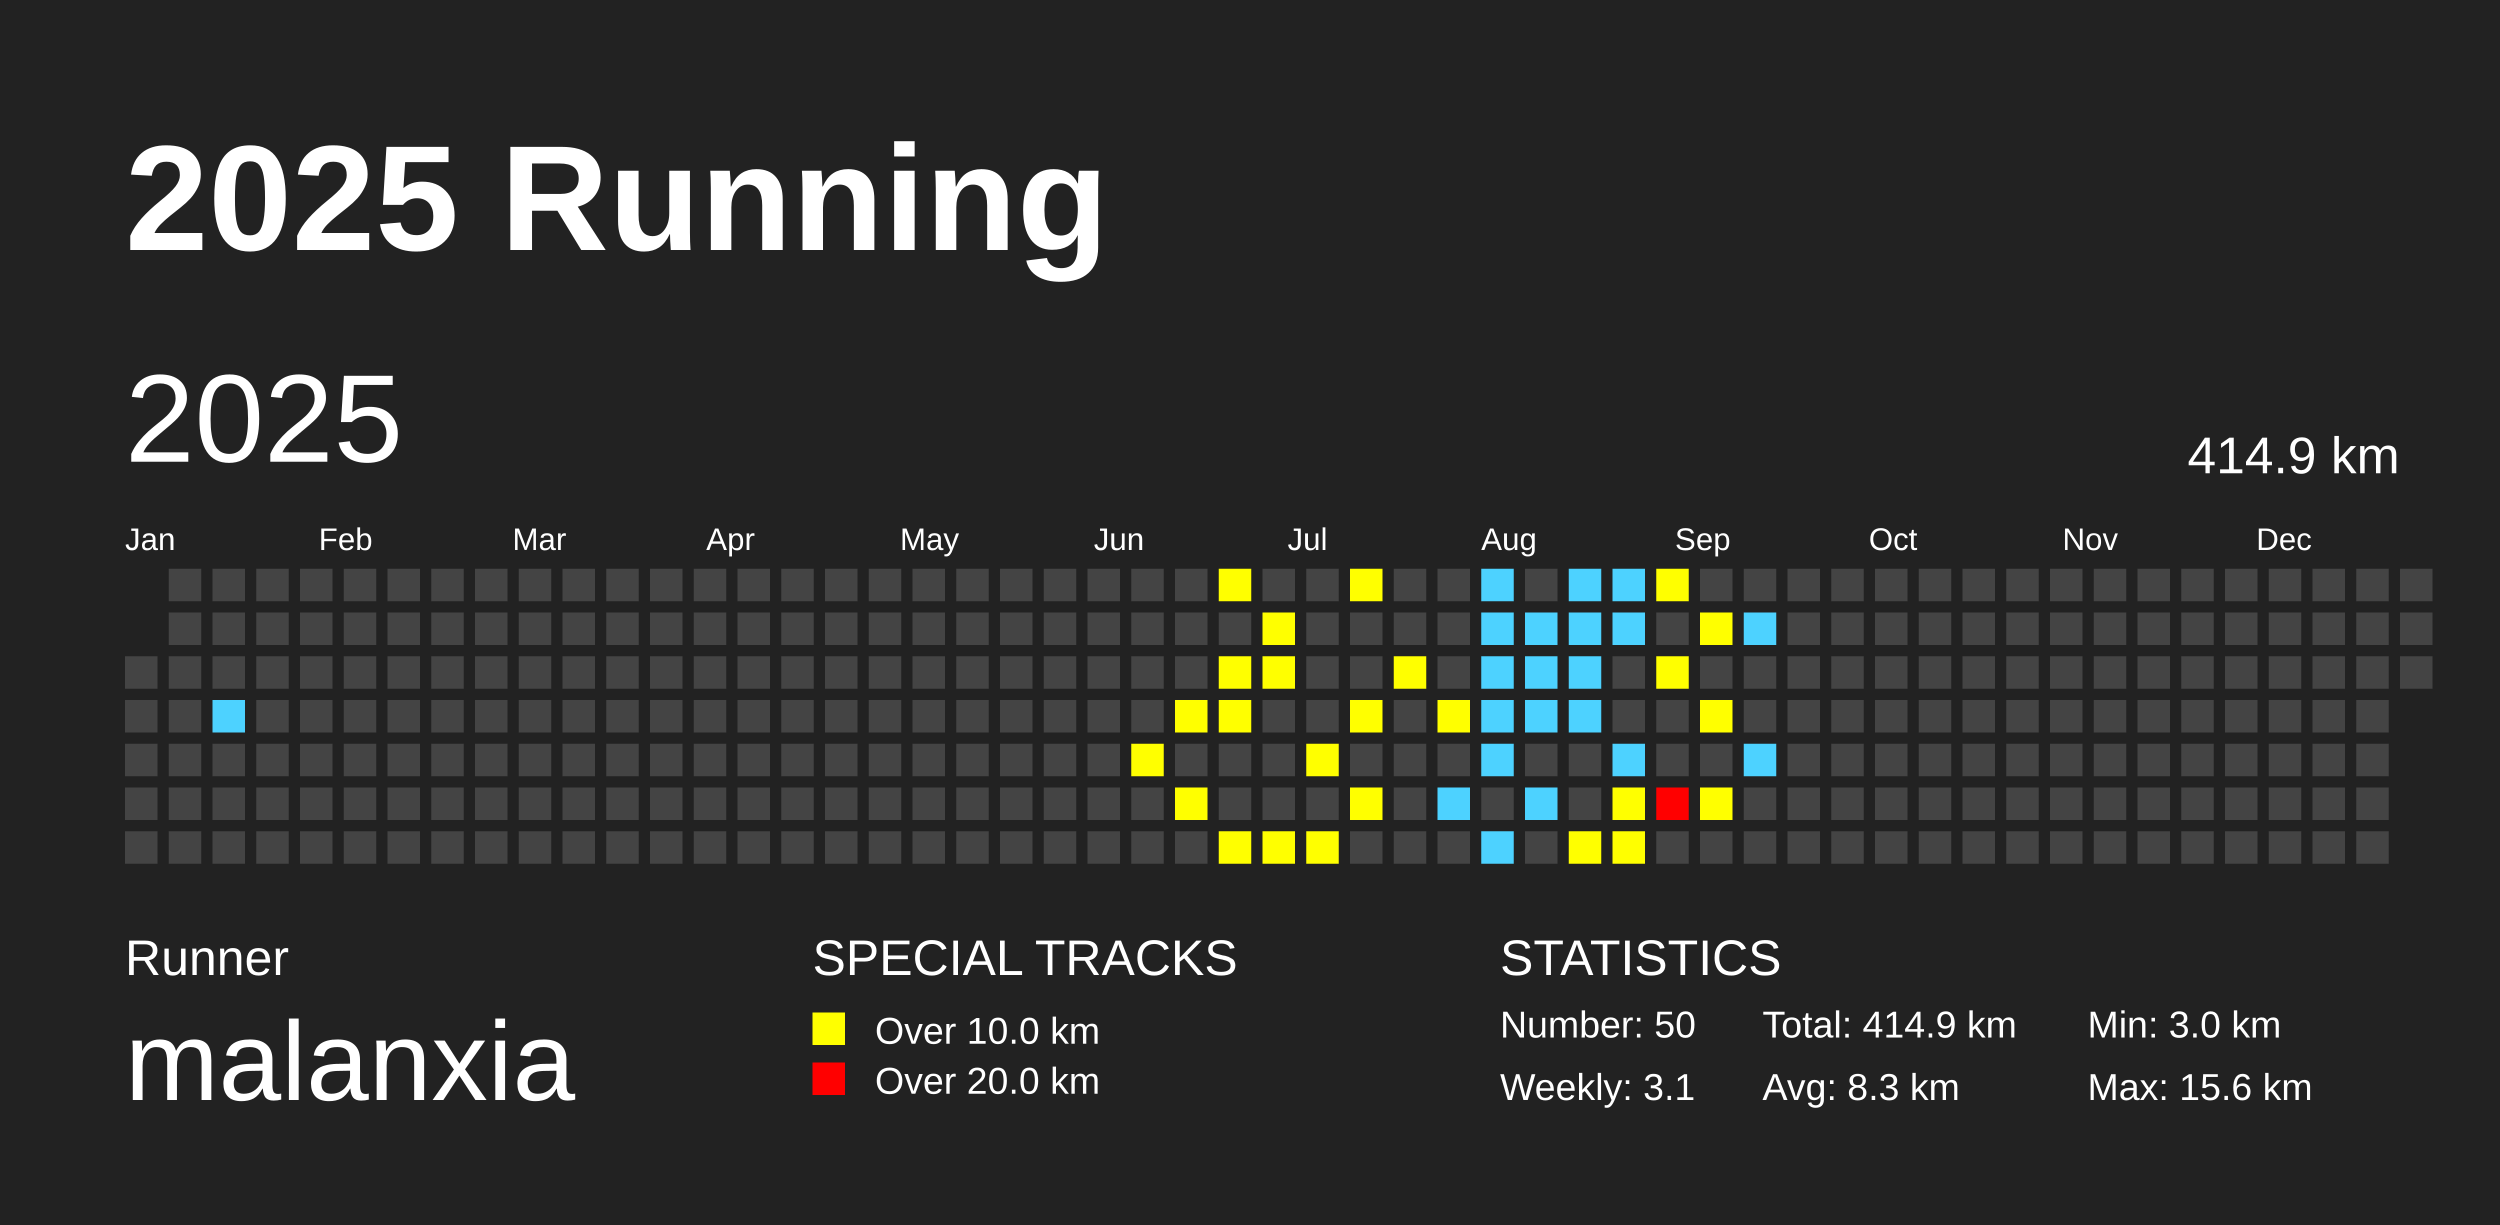
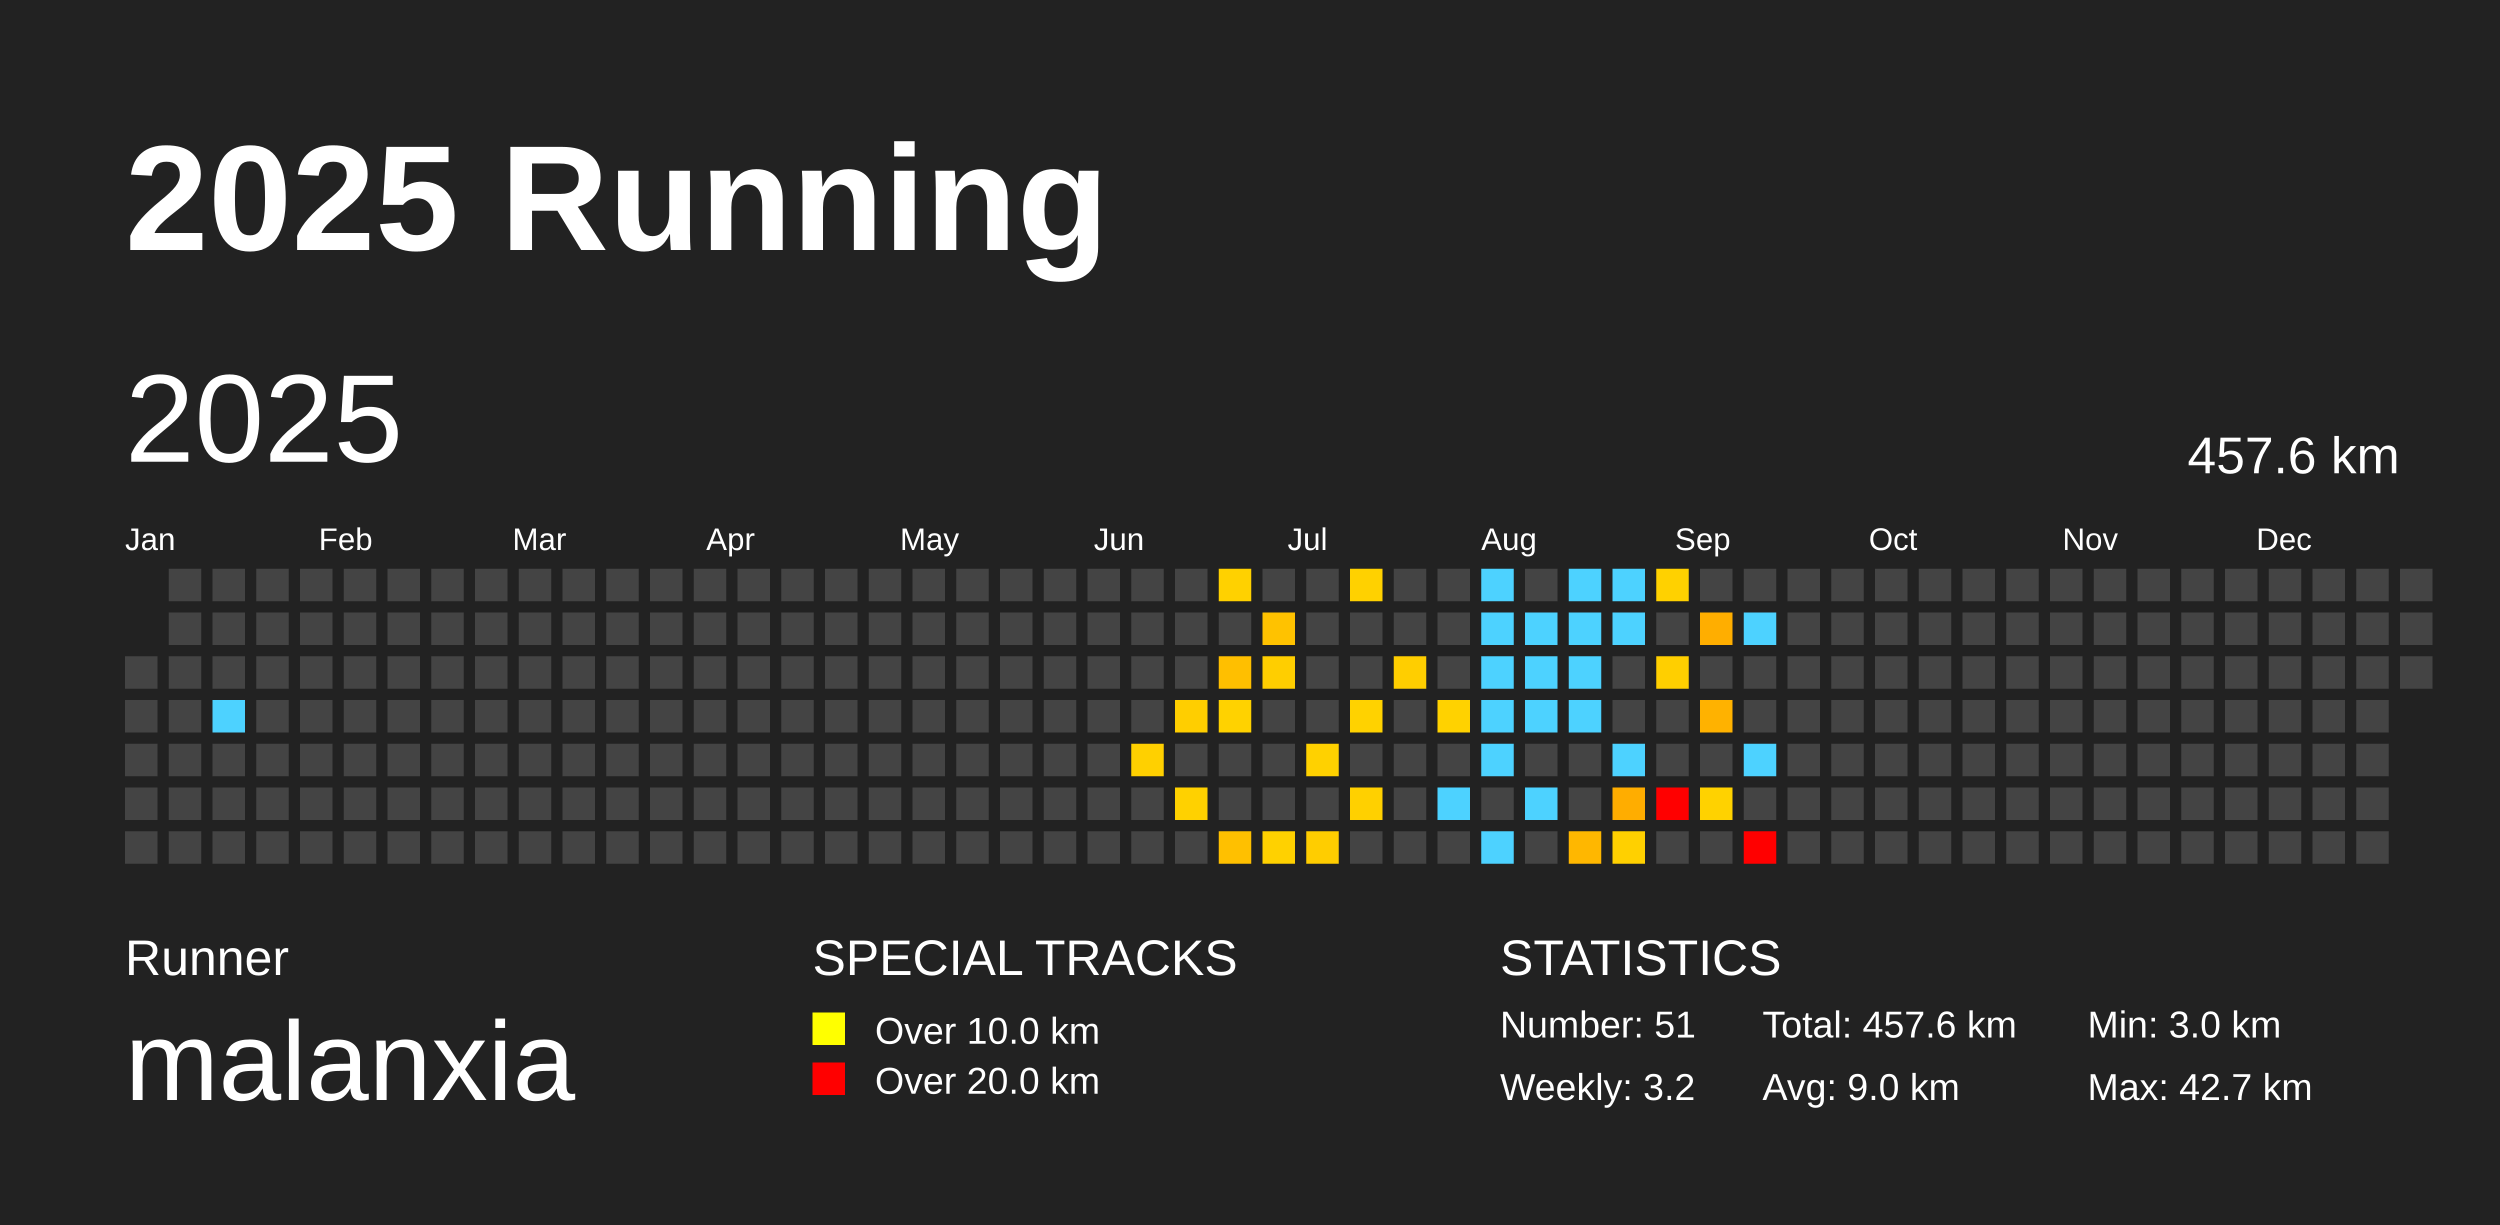
<svg xmlns="http://www.w3.org/2000/svg" baseProfile="full" height="98mm" version="1.1" viewBox="0,0,200,98" width="200mm">
  <defs />
  <rect fill="#222222" height="98" width="200" x="0" y="0" />
  <text fill="#FFFFFF" style="font-size:12px; font-family:Arial; font-weight:bold;" x="10" y="20">2025 Running</text>
  <text fill="#FFFFFF" style="font-size:4px; font-family:Arial" x="10" y="78">Runner</text>
  <text fill="#FFFFFF" style="font-size:9px; font-family:Arial" x="10" y="88">malanxia</text>
  <text fill="#FFFFFF" style="font-size:4px; font-family:Arial" x="65" y="78">SPECIAL TRACKS</text>
  <rect fill="yellow" height="2.6" width="2.6" x="65" y="81" />
  <text fill="#FFFFFF" style="font-size:3px; font-family:Arial" x="70" y="83.5">Over 10.0 km</text>
  <rect fill="red" height="2.6" width="2.6" x="65" y="85" />
  <text fill="#FFFFFF" style="font-size:3px; font-family:Arial" x="70" y="87.5">Over 20.0 km</text>
  <text fill="#FFFFFF" style="font-size:4px; font-family:Arial" x="120" y="78">STATISTICS</text>
-   <text fill="#FFFFFF" style="font-size:3px; font-family:Arial" x="120" y="83">Number: 50</text>
-   <text fill="#FFFFFF" style="font-size:3px; font-family:Arial" x="120" y="88">Weekly: 3.1</text>
-   <text fill="#FFFFFF" style="font-size:3px; font-family:Arial" x="141" y="83">Total: 414.9 km</text>
-   <text fill="#FFFFFF" style="font-size:3px; font-family:Arial" x="141" y="88">Avg: 8.3 km</text>
+   <text fill="#FFFFFF" style="font-size:3px; font-family:Arial" x="120" y="83">Number: 51</text>
+   <text fill="#FFFFFF" style="font-size:3px; font-family:Arial" x="120" y="88">Weekly: 3.2</text>
+   <text fill="#FFFFFF" style="font-size:3px; font-family:Arial" x="141" y="83">Total: 457.6 km</text>
+   <text fill="#FFFFFF" style="font-size:3px; font-family:Arial" x="141" y="88">Avg: 9.0 km</text>
  <text fill="#FFFFFF" style="font-size:3px; font-family:Arial" x="167" y="83">Min: 3.0 km</text>
-   <text fill="#FFFFFF" style="font-size:3px; font-family:Arial" x="167" y="88">Max: 15.6 km</text>
+   <text fill="#FFFFFF" style="font-size:3px; font-family:Arial" x="167" y="88">Max: 42.7 km</text>
  <text dominant-baseline="hanging" fill="#FFFFFF" style="font-size:10.0px; font-family:Arial;" x="10" y="30">2025</text>
-   <text dominant-baseline="hanging" fill="#FFFFFF" style="font-size:4.125px; font-family:Arial;" x="175" y="35">414.9 km</text>
+   <text dominant-baseline="hanging" fill="#FFFFFF" style="font-size:4.125px; font-family:Arial;" x="175" y="35">457.6 km</text>
  <text fill="#FFFFFF" style="font-size:2.5px; font-family:Arial" x="10.0" y="44">Jan</text>
  <text fill="#FFFFFF" style="font-size:2.5px; font-family:Arial" x="25.5" y="44">Feb</text>
  <text fill="#FFFFFF" style="font-size:2.5px; font-family:Arial" x="41.0" y="44">Mar</text>
  <text fill="#FFFFFF" style="font-size:2.5px; font-family:Arial" x="56.5" y="44">Apr</text>
  <text fill="#FFFFFF" style="font-size:2.5px; font-family:Arial" x="72.0" y="44">May</text>
  <text fill="#FFFFFF" style="font-size:2.5px; font-family:Arial" x="87.5" y="44">Jun</text>
  <text fill="#FFFFFF" style="font-size:2.5px; font-family:Arial" x="103.0" y="44">Jul</text>
  <text fill="#FFFFFF" style="font-size:2.5px; font-family:Arial" x="118.5" y="44">Aug</text>
  <text fill="#FFFFFF" style="font-size:2.5px; font-family:Arial" x="134.0" y="44">Sep</text>
  <text fill="#FFFFFF" style="font-size:2.5px; font-family:Arial" x="149.5" y="44">Oct</text>
  <text fill="#FFFFFF" style="font-size:2.5px; font-family:Arial" x="165.0" y="44">Nov</text>
  <text fill="#FFFFFF" style="font-size:2.5px; font-family:Arial" x="180.5" y="44">Dec</text>
  <rect fill="#444444" height="2.6" width="2.6" x="10.0" y="52.5" />
  <rect fill="#444444" height="2.6" width="2.6" x="10.0" y="56.0" />
  <rect fill="#444444" height="2.6" width="2.6" x="10.0" y="59.5" />
  <rect fill="#444444" height="2.6" width="2.6" x="10.0" y="63.0" />
  <rect fill="#444444" height="2.6" width="2.6" x="10.0" y="66.5" />
  <rect fill="#444444" height="2.6" width="2.6" x="13.5" y="45.5" />
  <rect fill="#444444" height="2.6" width="2.6" x="13.5" y="49.0" />
  <rect fill="#444444" height="2.6" width="2.6" x="13.5" y="52.5" />
  <rect fill="#444444" height="2.6" width="2.6" x="13.5" y="56.0" />
  <rect fill="#444444" height="2.6" width="2.6" x="13.5" y="59.5" />
  <rect fill="#444444" height="2.6" width="2.6" x="13.5" y="63.0" />
  <rect fill="#444444" height="2.6" width="2.6" x="13.5" y="66.5" />
  <rect fill="#444444" height="2.6" width="2.6" x="17.0" y="45.5" />
  <rect fill="#444444" height="2.6" width="2.6" x="17.0" y="49.0" />
  <rect fill="#444444" height="2.6" width="2.6" x="17.0" y="52.5" />
-   <rect fill="#4DD2FF" height="2.6" width="2.6" x="17.0" y="56.0" />
+   <rect fill="#4dd2ff" height="2.6" width="2.6" x="17.0" y="56.0" />
  <rect fill="#444444" height="2.6" width="2.6" x="17.0" y="59.5" />
  <rect fill="#444444" height="2.6" width="2.6" x="17.0" y="63.0" />
  <rect fill="#444444" height="2.6" width="2.6" x="17.0" y="66.5" />
  <rect fill="#444444" height="2.6" width="2.6" x="20.5" y="45.5" />
  <rect fill="#444444" height="2.6" width="2.6" x="20.5" y="49.0" />
  <rect fill="#444444" height="2.6" width="2.6" x="20.5" y="52.5" />
  <rect fill="#444444" height="2.6" width="2.6" x="20.5" y="56.0" />
  <rect fill="#444444" height="2.6" width="2.6" x="20.5" y="59.5" />
  <rect fill="#444444" height="2.6" width="2.6" x="20.5" y="63.0" />
  <rect fill="#444444" height="2.6" width="2.6" x="20.5" y="66.5" />
  <rect fill="#444444" height="2.6" width="2.6" x="24.0" y="45.5" />
  <rect fill="#444444" height="2.6" width="2.6" x="24.0" y="49.0" />
  <rect fill="#444444" height="2.6" width="2.6" x="24.0" y="52.5" />
  <rect fill="#444444" height="2.6" width="2.6" x="24.0" y="56.0" />
  <rect fill="#444444" height="2.6" width="2.6" x="24.0" y="59.5" />
  <rect fill="#444444" height="2.6" width="2.6" x="24.0" y="63.0" />
  <rect fill="#444444" height="2.6" width="2.6" x="24.0" y="66.5" />
  <rect fill="#444444" height="2.6" width="2.6" x="27.5" y="45.5" />
  <rect fill="#444444" height="2.6" width="2.6" x="27.5" y="49.0" />
  <rect fill="#444444" height="2.6" width="2.6" x="27.5" y="52.5" />
  <rect fill="#444444" height="2.6" width="2.6" x="27.5" y="56.0" />
  <rect fill="#444444" height="2.6" width="2.6" x="27.5" y="59.5" />
  <rect fill="#444444" height="2.6" width="2.6" x="27.5" y="63.0" />
  <rect fill="#444444" height="2.6" width="2.6" x="27.5" y="66.5" />
  <rect fill="#444444" height="2.6" width="2.6" x="31.0" y="45.5" />
  <rect fill="#444444" height="2.6" width="2.6" x="31.0" y="49.0" />
  <rect fill="#444444" height="2.6" width="2.6" x="31.0" y="52.5" />
  <rect fill="#444444" height="2.6" width="2.6" x="31.0" y="56.0" />
  <rect fill="#444444" height="2.6" width="2.6" x="31.0" y="59.5" />
  <rect fill="#444444" height="2.6" width="2.6" x="31.0" y="63.0" />
  <rect fill="#444444" height="2.6" width="2.6" x="31.0" y="66.5" />
  <rect fill="#444444" height="2.6" width="2.6" x="34.5" y="45.5" />
  <rect fill="#444444" height="2.6" width="2.6" x="34.5" y="49.0" />
  <rect fill="#444444" height="2.6" width="2.6" x="34.5" y="52.5" />
  <rect fill="#444444" height="2.6" width="2.6" x="34.5" y="56.0" />
  <rect fill="#444444" height="2.6" width="2.6" x="34.5" y="59.5" />
  <rect fill="#444444" height="2.6" width="2.6" x="34.5" y="63.0" />
  <rect fill="#444444" height="2.6" width="2.6" x="34.5" y="66.5" />
  <rect fill="#444444" height="2.6" width="2.6" x="38.0" y="45.5" />
  <rect fill="#444444" height="2.6" width="2.6" x="38.0" y="49.0" />
  <rect fill="#444444" height="2.6" width="2.6" x="38.0" y="52.5" />
  <rect fill="#444444" height="2.6" width="2.6" x="38.0" y="56.0" />
  <rect fill="#444444" height="2.6" width="2.6" x="38.0" y="59.5" />
  <rect fill="#444444" height="2.6" width="2.6" x="38.0" y="63.0" />
  <rect fill="#444444" height="2.6" width="2.6" x="38.0" y="66.5" />
  <rect fill="#444444" height="2.6" width="2.6" x="41.5" y="45.5" />
  <rect fill="#444444" height="2.6" width="2.6" x="41.5" y="49.0" />
  <rect fill="#444444" height="2.6" width="2.6" x="41.5" y="52.5" />
  <rect fill="#444444" height="2.6" width="2.6" x="41.5" y="56.0" />
  <rect fill="#444444" height="2.6" width="2.6" x="41.5" y="59.5" />
  <rect fill="#444444" height="2.6" width="2.6" x="41.5" y="63.0" />
  <rect fill="#444444" height="2.6" width="2.6" x="41.5" y="66.5" />
  <rect fill="#444444" height="2.6" width="2.6" x="45.0" y="45.5" />
  <rect fill="#444444" height="2.6" width="2.6" x="45.0" y="49.0" />
  <rect fill="#444444" height="2.6" width="2.6" x="45.0" y="52.5" />
  <rect fill="#444444" height="2.6" width="2.6" x="45.0" y="56.0" />
  <rect fill="#444444" height="2.6" width="2.6" x="45.0" y="59.5" />
  <rect fill="#444444" height="2.6" width="2.6" x="45.0" y="63.0" />
  <rect fill="#444444" height="2.6" width="2.6" x="45.0" y="66.5" />
  <rect fill="#444444" height="2.6" width="2.6" x="48.5" y="45.5" />
  <rect fill="#444444" height="2.6" width="2.6" x="48.5" y="49.0" />
  <rect fill="#444444" height="2.6" width="2.6" x="48.5" y="52.5" />
  <rect fill="#444444" height="2.6" width="2.6" x="48.5" y="56.0" />
  <rect fill="#444444" height="2.6" width="2.6" x="48.5" y="59.5" />
  <rect fill="#444444" height="2.6" width="2.6" x="48.5" y="63.0" />
  <rect fill="#444444" height="2.6" width="2.6" x="48.5" y="66.5" />
  <rect fill="#444444" height="2.6" width="2.6" x="52.0" y="45.5" />
  <rect fill="#444444" height="2.6" width="2.6" x="52.0" y="49.0" />
  <rect fill="#444444" height="2.6" width="2.6" x="52.0" y="52.5" />
  <rect fill="#444444" height="2.6" width="2.6" x="52.0" y="56.0" />
  <rect fill="#444444" height="2.6" width="2.6" x="52.0" y="59.5" />
  <rect fill="#444444" height="2.6" width="2.6" x="52.0" y="63.0" />
  <rect fill="#444444" height="2.6" width="2.6" x="52.0" y="66.5" />
  <rect fill="#444444" height="2.6" width="2.6" x="55.5" y="45.5" />
  <rect fill="#444444" height="2.6" width="2.6" x="55.5" y="49.0" />
  <rect fill="#444444" height="2.6" width="2.6" x="55.5" y="52.5" />
  <rect fill="#444444" height="2.6" width="2.6" x="55.5" y="56.0" />
  <rect fill="#444444" height="2.6" width="2.6" x="55.5" y="59.5" />
  <rect fill="#444444" height="2.6" width="2.6" x="55.5" y="63.0" />
  <rect fill="#444444" height="2.6" width="2.6" x="55.5" y="66.5" />
  <rect fill="#444444" height="2.6" width="2.6" x="59.0" y="45.5" />
  <rect fill="#444444" height="2.6" width="2.6" x="59.0" y="49.0" />
  <rect fill="#444444" height="2.6" width="2.6" x="59.0" y="52.5" />
  <rect fill="#444444" height="2.6" width="2.6" x="59.0" y="56.0" />
  <rect fill="#444444" height="2.6" width="2.6" x="59.0" y="59.5" />
  <rect fill="#444444" height="2.6" width="2.6" x="59.0" y="63.0" />
  <rect fill="#444444" height="2.6" width="2.6" x="59.0" y="66.5" />
  <rect fill="#444444" height="2.6" width="2.6" x="62.5" y="45.5" />
  <rect fill="#444444" height="2.6" width="2.6" x="62.5" y="49.0" />
  <rect fill="#444444" height="2.6" width="2.6" x="62.5" y="52.5" />
  <rect fill="#444444" height="2.6" width="2.6" x="62.5" y="56.0" />
  <rect fill="#444444" height="2.6" width="2.6" x="62.5" y="59.5" />
  <rect fill="#444444" height="2.6" width="2.6" x="62.5" y="63.0" />
  <rect fill="#444444" height="2.6" width="2.6" x="62.5" y="66.5" />
  <rect fill="#444444" height="2.6" width="2.6" x="66.0" y="45.5" />
  <rect fill="#444444" height="2.6" width="2.6" x="66.0" y="49.0" />
  <rect fill="#444444" height="2.6" width="2.6" x="66.0" y="52.5" />
  <rect fill="#444444" height="2.6" width="2.6" x="66.0" y="56.0" />
  <rect fill="#444444" height="2.6" width="2.6" x="66.0" y="59.5" />
  <rect fill="#444444" height="2.6" width="2.6" x="66.0" y="63.0" />
  <rect fill="#444444" height="2.6" width="2.6" x="66.0" y="66.5" />
  <rect fill="#444444" height="2.6" width="2.6" x="69.5" y="45.5" />
  <rect fill="#444444" height="2.6" width="2.6" x="69.5" y="49.0" />
  <rect fill="#444444" height="2.6" width="2.6" x="69.5" y="52.5" />
  <rect fill="#444444" height="2.6" width="2.6" x="69.5" y="56.0" />
  <rect fill="#444444" height="2.6" width="2.6" x="69.5" y="59.5" />
  <rect fill="#444444" height="2.6" width="2.6" x="69.5" y="63.0" />
  <rect fill="#444444" height="2.6" width="2.6" x="69.5" y="66.5" />
  <rect fill="#444444" height="2.6" width="2.6" x="73.0" y="45.5" />
  <rect fill="#444444" height="2.6" width="2.6" x="73.0" y="49.0" />
  <rect fill="#444444" height="2.6" width="2.6" x="73.0" y="52.5" />
  <rect fill="#444444" height="2.6" width="2.6" x="73.0" y="56.0" />
  <rect fill="#444444" height="2.6" width="2.6" x="73.0" y="59.5" />
  <rect fill="#444444" height="2.6" width="2.6" x="73.0" y="63.0" />
  <rect fill="#444444" height="2.6" width="2.6" x="73.0" y="66.5" />
  <rect fill="#444444" height="2.6" width="2.6" x="76.5" y="45.5" />
  <rect fill="#444444" height="2.6" width="2.6" x="76.5" y="49.0" />
  <rect fill="#444444" height="2.6" width="2.6" x="76.5" y="52.5" />
  <rect fill="#444444" height="2.6" width="2.6" x="76.5" y="56.0" />
  <rect fill="#444444" height="2.6" width="2.6" x="76.5" y="59.5" />
  <rect fill="#444444" height="2.6" width="2.6" x="76.5" y="63.0" />
  <rect fill="#444444" height="2.6" width="2.6" x="76.5" y="66.5" />
  <rect fill="#444444" height="2.6" width="2.6" x="80.0" y="45.5" />
  <rect fill="#444444" height="2.6" width="2.6" x="80.0" y="49.0" />
  <rect fill="#444444" height="2.6" width="2.6" x="80.0" y="52.5" />
  <rect fill="#444444" height="2.6" width="2.6" x="80.0" y="56.0" />
  <rect fill="#444444" height="2.6" width="2.6" x="80.0" y="59.5" />
  <rect fill="#444444" height="2.6" width="2.6" x="80.0" y="63.0" />
  <rect fill="#444444" height="2.6" width="2.6" x="80.0" y="66.5" />
  <rect fill="#444444" height="2.6" width="2.6" x="83.5" y="45.5" />
  <rect fill="#444444" height="2.6" width="2.6" x="83.5" y="49.0" />
  <rect fill="#444444" height="2.6" width="2.6" x="83.5" y="52.5" />
  <rect fill="#444444" height="2.6" width="2.6" x="83.5" y="56.0" />
  <rect fill="#444444" height="2.6" width="2.6" x="83.5" y="59.5" />
  <rect fill="#444444" height="2.6" width="2.6" x="83.5" y="63.0" />
  <rect fill="#444444" height="2.6" width="2.6" x="83.5" y="66.5" />
  <rect fill="#444444" height="2.6" width="2.6" x="87.0" y="45.5" />
  <rect fill="#444444" height="2.6" width="2.6" x="87.0" y="49.0" />
  <rect fill="#444444" height="2.6" width="2.6" x="87.0" y="52.5" />
  <rect fill="#444444" height="2.6" width="2.6" x="87.0" y="56.0" />
  <rect fill="#444444" height="2.6" width="2.6" x="87.0" y="59.5" />
  <rect fill="#444444" height="2.6" width="2.6" x="87.0" y="63.0" />
  <rect fill="#444444" height="2.6" width="2.6" x="87.0" y="66.5" />
  <rect fill="#444444" height="2.6" width="2.6" x="90.5" y="45.5" />
  <rect fill="#444444" height="2.6" width="2.6" x="90.5" y="49.0" />
  <rect fill="#444444" height="2.6" width="2.6" x="90.5" y="52.5" />
  <rect fill="#444444" height="2.6" width="2.6" x="90.5" y="56.0" />
-   <rect fill="yellow" height="2.6" width="2.6" x="90.5" y="59.5" />
+   <rect fill="#ffd000" height="2.6" width="2.6" x="90.5" y="59.5" />
  <rect fill="#444444" height="2.6" width="2.6" x="90.5" y="63.0" />
  <rect fill="#444444" height="2.6" width="2.6" x="90.5" y="66.5" />
  <rect fill="#444444" height="2.6" width="2.6" x="94.0" y="45.5" />
  <rect fill="#444444" height="2.6" width="2.6" x="94.0" y="49.0" />
  <rect fill="#444444" height="2.6" width="2.6" x="94.0" y="52.5" />
-   <rect fill="yellow" height="2.6" width="2.6" x="94.0" y="56.0" />
+   <rect fill="#ffce00" height="2.6" width="2.6" x="94.0" y="56.0" />
  <rect fill="#444444" height="2.6" width="2.6" x="94.0" y="59.5" />
-   <rect fill="yellow" height="2.6" width="2.6" x="94.0" y="63.0" />
+   <rect fill="#ffd100" height="2.6" width="2.6" x="94.0" y="63.0" />
  <rect fill="#444444" height="2.6" width="2.6" x="94.0" y="66.5" />
-   <rect fill="yellow" height="2.6" width="2.6" x="97.5" y="45.5" />
+   <rect fill="#ffd100" height="2.6" width="2.6" x="97.5" y="45.5" />
  <rect fill="#444444" height="2.6" width="2.6" x="97.5" y="49.0" />
-   <rect fill="yellow" height="2.6" width="2.6" x="97.5" y="52.5" />
-   <rect fill="yellow" height="2.6" width="2.6" x="97.5" y="56.0" />
+   <rect fill="#ffbf00" height="2.6" width="2.6" x="97.5" y="52.5" />
+   <rect fill="#ffd200" height="2.6" width="2.6" x="97.5" y="56.0" />
  <rect fill="#444444" height="2.6" width="2.6" x="97.5" y="59.5" />
  <rect fill="#444444" height="2.6" width="2.6" x="97.5" y="63.0" />
-   <rect fill="yellow" height="2.6" width="2.6" x="97.5" y="66.5" />
+   <rect fill="#ffc000" height="2.6" width="2.6" x="97.5" y="66.5" />
  <rect fill="#444444" height="2.6" width="2.6" x="101.0" y="45.5" />
-   <rect fill="yellow" height="2.6" width="2.6" x="101.0" y="49.0" />
-   <rect fill="yellow" height="2.6" width="2.6" x="101.0" y="52.5" />
+   <rect fill="#ffc200" height="2.6" width="2.6" x="101.0" y="49.0" />
+   <rect fill="#ffce00" height="2.6" width="2.6" x="101.0" y="52.5" />
  <rect fill="#444444" height="2.6" width="2.6" x="101.0" y="56.0" />
  <rect fill="#444444" height="2.6" width="2.6" x="101.0" y="59.5" />
  <rect fill="#444444" height="2.6" width="2.6" x="101.0" y="63.0" />
-   <rect fill="yellow" height="2.6" width="2.6" x="101.0" y="66.5" />
+   <rect fill="#ffd100" height="2.6" width="2.6" x="101.0" y="66.5" />
  <rect fill="#444444" height="2.6" width="2.6" x="104.5" y="45.5" />
  <rect fill="#444444" height="2.6" width="2.6" x="104.5" y="49.0" />
  <rect fill="#444444" height="2.6" width="2.6" x="104.5" y="52.5" />
  <rect fill="#444444" height="2.6" width="2.6" x="104.5" y="56.0" />
-   <rect fill="yellow" height="2.6" width="2.6" x="104.5" y="59.5" />
+   <rect fill="#ffd100" height="2.6" width="2.6" x="104.5" y="59.5" />
  <rect fill="#444444" height="2.6" width="2.6" x="104.5" y="63.0" />
-   <rect fill="yellow" height="2.6" width="2.6" x="104.5" y="66.5" />
-   <rect fill="yellow" height="2.6" width="2.6" x="108.0" y="45.5" />
+   <rect fill="#ffcd00" height="2.6" width="2.6" x="104.5" y="66.5" />
+   <rect fill="#ffd100" height="2.6" width="2.6" x="108.0" y="45.5" />
  <rect fill="#444444" height="2.6" width="2.6" x="108.0" y="49.0" />
  <rect fill="#444444" height="2.6" width="2.6" x="108.0" y="52.5" />
-   <rect fill="yellow" height="2.6" width="2.6" x="108.0" y="56.0" />
+   <rect fill="#ffd200" height="2.6" width="2.6" x="108.0" y="56.0" />
  <rect fill="#444444" height="2.6" width="2.6" x="108.0" y="59.5" />
-   <rect fill="yellow" height="2.6" width="2.6" x="108.0" y="63.0" />
+   <rect fill="#ffd000" height="2.6" width="2.6" x="108.0" y="63.0" />
  <rect fill="#444444" height="2.6" width="2.6" x="108.0" y="66.5" />
  <rect fill="#444444" height="2.6" width="2.6" x="111.5" y="45.5" />
  <rect fill="#444444" height="2.6" width="2.6" x="111.5" y="49.0" />
-   <rect fill="yellow" height="2.6" width="2.6" x="111.5" y="52.5" />
+   <rect fill="#ffce00" height="2.6" width="2.6" x="111.5" y="52.5" />
  <rect fill="#444444" height="2.6" width="2.6" x="111.5" y="56.0" />
  <rect fill="#444444" height="2.6" width="2.6" x="111.5" y="59.5" />
  <rect fill="#444444" height="2.6" width="2.6" x="111.5" y="63.0" />
  <rect fill="#444444" height="2.6" width="2.6" x="111.5" y="66.5" />
  <rect fill="#444444" height="2.6" width="2.6" x="115.0" y="45.5" />
  <rect fill="#444444" height="2.6" width="2.6" x="115.0" y="49.0" />
  <rect fill="#444444" height="2.6" width="2.6" x="115.0" y="52.5" />
-   <rect fill="yellow" height="2.6" width="2.6" x="115.0" y="56.0" />
+   <rect fill="#ffd200" height="2.6" width="2.6" x="115.0" y="56.0" />
  <rect fill="#444444" height="2.6" width="2.6" x="115.0" y="59.5" />
-   <rect fill="#4DD2FF" height="2.6" width="2.6" x="115.0" y="63.0" />
+   <rect fill="#4dd2ff" height="2.6" width="2.6" x="115.0" y="63.0" />
  <rect fill="#444444" height="2.6" width="2.6" x="115.0" y="66.5" />
-   <rect fill="#4DD2FF" height="2.6" width="2.6" x="118.5" y="45.5" />
-   <rect fill="#4DD2FF" height="2.6" width="2.6" x="118.5" y="49.0" />
-   <rect fill="#4DD2FF" height="2.6" width="2.6" x="118.5" y="52.5" />
-   <rect fill="#4DD2FF" height="2.6" width="2.6" x="118.5" y="56.0" />
-   <rect fill="#4DD2FF" height="2.6" width="2.6" x="118.5" y="59.5" />
+   <rect fill="#4dd2ff" height="2.6" width="2.6" x="118.5" y="45.5" />
+   <rect fill="#4dd2ff" height="2.6" width="2.6" x="118.5" y="49.0" />
+   <rect fill="#4dd2ff" height="2.6" width="2.6" x="118.5" y="52.5" />
+   <rect fill="#4dd2ff" height="2.6" width="2.6" x="118.5" y="56.0" />
+   <rect fill="#4dd2ff" height="2.6" width="2.6" x="118.5" y="59.5" />
  <rect fill="#444444" height="2.6" width="2.6" x="118.5" y="63.0" />
-   <rect fill="#4DD2FF" height="2.6" width="2.6" x="118.5" y="66.5" />
+   <rect fill="#4dd2ff" height="2.6" width="2.6" x="118.5" y="66.5" />
  <rect fill="#444444" height="2.6" width="2.6" x="122.0" y="45.5" />
-   <rect fill="#4DD2FF" height="2.6" width="2.6" x="122.0" y="49.0" />
-   <rect fill="#4DD2FF" height="2.6" width="2.6" x="122.0" y="52.5" />
-   <rect fill="#4DD2FF" height="2.6" width="2.6" x="122.0" y="56.0" />
+   <rect fill="#4dd2ff" height="2.6" width="2.6" x="122.0" y="49.0" />
+   <rect fill="#4dd2ff" height="2.6" width="2.6" x="122.0" y="52.5" />
+   <rect fill="#4dd2ff" height="2.6" width="2.6" x="122.0" y="56.0" />
  <rect fill="#444444" height="2.6" width="2.6" x="122.0" y="59.5" />
-   <rect fill="#4DD2FF" height="2.6" width="2.6" x="122.0" y="63.0" />
+   <rect fill="#4dd2ff" height="2.6" width="2.6" x="122.0" y="63.0" />
  <rect fill="#444444" height="2.6" width="2.6" x="122.0" y="66.5" />
-   <rect fill="#4DD2FF" height="2.6" width="2.6" x="125.5" y="45.5" />
-   <rect fill="#4DD2FF" height="2.6" width="2.6" x="125.5" y="49.0" />
-   <rect fill="#4DD2FF" height="2.6" width="2.6" x="125.5" y="52.5" />
-   <rect fill="#4DD2FF" height="2.6" width="2.6" x="125.5" y="56.0" />
+   <rect fill="#4dd2ff" height="2.6" width="2.6" x="125.5" y="45.5" />
+   <rect fill="#4dd2ff" height="2.6" width="2.6" x="125.5" y="49.0" />
+   <rect fill="#4dd2ff" height="2.6" width="2.6" x="125.5" y="52.5" />
+   <rect fill="#4dd2ff" height="2.6" width="2.6" x="125.5" y="56.0" />
  <rect fill="#444444" height="2.6" width="2.6" x="125.5" y="59.5" />
  <rect fill="#444444" height="2.6" width="2.6" x="125.5" y="63.0" />
-   <rect fill="yellow" height="2.6" width="2.6" x="125.5" y="66.5" />
-   <rect fill="#4DD2FF" height="2.6" width="2.6" x="129.0" y="45.5" />
-   <rect fill="#4DD2FF" height="2.6" width="2.6" x="129.0" y="49.0" />
+   <rect fill="#ffb700" height="2.6" width="2.6" x="125.5" y="66.5" />
+   <rect fill="#4dd2ff" height="2.6" width="2.6" x="129.0" y="45.5" />
+   <rect fill="#4dd2ff" height="2.6" width="2.6" x="129.0" y="49.0" />
  <rect fill="#444444" height="2.6" width="2.6" x="129.0" y="52.5" />
  <rect fill="#444444" height="2.6" width="2.6" x="129.0" y="56.0" />
-   <rect fill="#4DD2FF" height="2.6" width="2.6" x="129.0" y="59.5" />
-   <rect fill="yellow" height="2.6" width="2.6" x="129.0" y="63.0" />
-   <rect fill="yellow" height="2.6" width="2.6" x="129.0" y="66.5" />
-   <rect fill="yellow" height="2.6" width="2.6" x="132.5" y="45.5" />
+   <rect fill="#4dd2ff" height="2.6" width="2.6" x="129.0" y="59.5" />
+   <rect fill="#ffad00" height="2.6" width="2.6" x="129.0" y="63.0" />
+   <rect fill="#ffd000" height="2.6" width="2.6" x="129.0" y="66.5" />
+   <rect fill="#ffd100" height="2.6" width="2.6" x="132.5" y="45.5" />
  <rect fill="#444444" height="2.6" width="2.6" x="132.5" y="49.0" />
-   <rect fill="yellow" height="2.6" width="2.6" x="132.5" y="52.5" />
+   <rect fill="#ffcf00" height="2.6" width="2.6" x="132.5" y="52.5" />
  <rect fill="#444444" height="2.6" width="2.6" x="132.5" y="56.0" />
  <rect fill="#444444" height="2.6" width="2.6" x="132.5" y="59.5" />
  <rect fill="red" height="2.6" width="2.6" x="132.5" y="63.0" />
  <rect fill="#444444" height="2.6" width="2.6" x="132.5" y="66.5" />
  <rect fill="#444444" height="2.6" width="2.6" x="136.0" y="45.5" />
-   <rect fill="yellow" height="2.6" width="2.6" x="136.0" y="49.0" />
+   <rect fill="#ffae00" height="2.6" width="2.6" x="136.0" y="49.0" />
  <rect fill="#444444" height="2.6" width="2.6" x="136.0" y="52.5" />
-   <rect fill="yellow" height="2.6" width="2.6" x="136.0" y="56.0" />
+   <rect fill="#ffb200" height="2.6" width="2.6" x="136.0" y="56.0" />
  <rect fill="#444444" height="2.6" width="2.6" x="136.0" y="59.5" />
-   <rect fill="yellow" height="2.6" width="2.6" x="136.0" y="63.0" />
+   <rect fill="#ffd200" height="2.6" width="2.6" x="136.0" y="63.0" />
  <rect fill="#444444" height="2.6" width="2.6" x="136.0" y="66.5" />
  <rect fill="#444444" height="2.6" width="2.6" x="139.5" y="45.5" />
-   <rect fill="#4DD2FF" height="2.6" width="2.6" x="139.5" y="49.0" />
+   <rect fill="#4dd2ff" height="2.6" width="2.6" x="139.5" y="49.0" />
  <rect fill="#444444" height="2.6" width="2.6" x="139.5" y="52.5" />
  <rect fill="#444444" height="2.6" width="2.6" x="139.5" y="56.0" />
-   <rect fill="#4DD2FF" height="2.6" width="2.6" x="139.5" y="59.5" />
+   <rect fill="#4dd2ff" height="2.6" width="2.6" x="139.5" y="59.5" />
  <rect fill="#444444" height="2.6" width="2.6" x="139.5" y="63.0" />
-   <rect fill="#444444" height="2.6" width="2.6" x="139.5" y="66.5" />
+   <rect fill="red" height="2.6" width="2.6" x="139.5" y="66.5" />
  <rect fill="#444444" height="2.6" width="2.6" x="143.0" y="45.5" />
  <rect fill="#444444" height="2.6" width="2.6" x="143.0" y="49.0" />
  <rect fill="#444444" height="2.6" width="2.6" x="143.0" y="52.5" />
  <rect fill="#444444" height="2.6" width="2.6" x="143.0" y="56.0" />
  <rect fill="#444444" height="2.6" width="2.6" x="143.0" y="59.5" />
  <rect fill="#444444" height="2.6" width="2.6" x="143.0" y="63.0" />
  <rect fill="#444444" height="2.6" width="2.6" x="143.0" y="66.5" />
  <rect fill="#444444" height="2.6" width="2.6" x="146.5" y="45.5" />
  <rect fill="#444444" height="2.6" width="2.6" x="146.5" y="49.0" />
  <rect fill="#444444" height="2.6" width="2.6" x="146.5" y="52.5" />
  <rect fill="#444444" height="2.6" width="2.6" x="146.5" y="56.0" />
  <rect fill="#444444" height="2.6" width="2.6" x="146.5" y="59.5" />
  <rect fill="#444444" height="2.6" width="2.6" x="146.5" y="63.0" />
  <rect fill="#444444" height="2.6" width="2.6" x="146.5" y="66.5" />
  <rect fill="#444444" height="2.6" width="2.6" x="150.0" y="45.5" />
  <rect fill="#444444" height="2.6" width="2.6" x="150.0" y="49.0" />
  <rect fill="#444444" height="2.6" width="2.6" x="150.0" y="52.5" />
  <rect fill="#444444" height="2.6" width="2.6" x="150.0" y="56.0" />
  <rect fill="#444444" height="2.6" width="2.6" x="150.0" y="59.5" />
  <rect fill="#444444" height="2.6" width="2.6" x="150.0" y="63.0" />
  <rect fill="#444444" height="2.6" width="2.6" x="150.0" y="66.5" />
  <rect fill="#444444" height="2.6" width="2.6" x="153.5" y="45.5" />
  <rect fill="#444444" height="2.6" width="2.6" x="153.5" y="49.0" />
  <rect fill="#444444" height="2.6" width="2.6" x="153.5" y="52.5" />
  <rect fill="#444444" height="2.6" width="2.6" x="153.5" y="56.0" />
  <rect fill="#444444" height="2.6" width="2.6" x="153.5" y="59.5" />
  <rect fill="#444444" height="2.6" width="2.6" x="153.5" y="63.0" />
  <rect fill="#444444" height="2.6" width="2.6" x="153.5" y="66.5" />
  <rect fill="#444444" height="2.6" width="2.6" x="157.0" y="45.5" />
  <rect fill="#444444" height="2.6" width="2.6" x="157.0" y="49.0" />
  <rect fill="#444444" height="2.6" width="2.6" x="157.0" y="52.5" />
  <rect fill="#444444" height="2.6" width="2.6" x="157.0" y="56.0" />
  <rect fill="#444444" height="2.6" width="2.6" x="157.0" y="59.5" />
  <rect fill="#444444" height="2.6" width="2.6" x="157.0" y="63.0" />
  <rect fill="#444444" height="2.6" width="2.6" x="157.0" y="66.5" />
  <rect fill="#444444" height="2.6" width="2.6" x="160.5" y="45.5" />
  <rect fill="#444444" height="2.6" width="2.6" x="160.5" y="49.0" />
  <rect fill="#444444" height="2.6" width="2.6" x="160.5" y="52.5" />
  <rect fill="#444444" height="2.6" width="2.6" x="160.5" y="56.0" />
  <rect fill="#444444" height="2.6" width="2.6" x="160.5" y="59.5" />
  <rect fill="#444444" height="2.6" width="2.6" x="160.5" y="63.0" />
  <rect fill="#444444" height="2.6" width="2.6" x="160.5" y="66.5" />
  <rect fill="#444444" height="2.6" width="2.6" x="164.0" y="45.5" />
  <rect fill="#444444" height="2.6" width="2.6" x="164.0" y="49.0" />
  <rect fill="#444444" height="2.6" width="2.6" x="164.0" y="52.5" />
  <rect fill="#444444" height="2.6" width="2.6" x="164.0" y="56.0" />
  <rect fill="#444444" height="2.6" width="2.6" x="164.0" y="59.5" />
  <rect fill="#444444" height="2.6" width="2.6" x="164.0" y="63.0" />
  <rect fill="#444444" height="2.6" width="2.6" x="164.0" y="66.5" />
  <rect fill="#444444" height="2.6" width="2.6" x="167.5" y="45.5" />
  <rect fill="#444444" height="2.6" width="2.6" x="167.5" y="49.0" />
  <rect fill="#444444" height="2.6" width="2.6" x="167.5" y="52.5" />
  <rect fill="#444444" height="2.6" width="2.6" x="167.5" y="56.0" />
  <rect fill="#444444" height="2.6" width="2.6" x="167.5" y="59.5" />
  <rect fill="#444444" height="2.6" width="2.6" x="167.5" y="63.0" />
  <rect fill="#444444" height="2.6" width="2.6" x="167.5" y="66.5" />
  <rect fill="#444444" height="2.6" width="2.6" x="171.0" y="45.5" />
  <rect fill="#444444" height="2.6" width="2.6" x="171.0" y="49.0" />
  <rect fill="#444444" height="2.6" width="2.6" x="171.0" y="52.5" />
  <rect fill="#444444" height="2.6" width="2.6" x="171.0" y="56.0" />
  <rect fill="#444444" height="2.6" width="2.6" x="171.0" y="59.5" />
  <rect fill="#444444" height="2.6" width="2.6" x="171.0" y="63.0" />
  <rect fill="#444444" height="2.6" width="2.6" x="171.0" y="66.5" />
  <rect fill="#444444" height="2.6" width="2.6" x="174.5" y="45.5" />
  <rect fill="#444444" height="2.6" width="2.6" x="174.5" y="49.0" />
  <rect fill="#444444" height="2.6" width="2.6" x="174.5" y="52.5" />
  <rect fill="#444444" height="2.6" width="2.6" x="174.5" y="56.0" />
  <rect fill="#444444" height="2.6" width="2.6" x="174.5" y="59.5" />
  <rect fill="#444444" height="2.6" width="2.6" x="174.5" y="63.0" />
  <rect fill="#444444" height="2.6" width="2.6" x="174.5" y="66.5" />
  <rect fill="#444444" height="2.6" width="2.6" x="178.0" y="45.5" />
  <rect fill="#444444" height="2.6" width="2.6" x="178.0" y="49.0" />
  <rect fill="#444444" height="2.6" width="2.6" x="178.0" y="52.5" />
  <rect fill="#444444" height="2.6" width="2.6" x="178.0" y="56.0" />
  <rect fill="#444444" height="2.6" width="2.6" x="178.0" y="59.5" />
  <rect fill="#444444" height="2.6" width="2.6" x="178.0" y="63.0" />
  <rect fill="#444444" height="2.6" width="2.6" x="178.0" y="66.5" />
  <rect fill="#444444" height="2.6" width="2.6" x="181.5" y="45.5" />
  <rect fill="#444444" height="2.6" width="2.6" x="181.5" y="49.0" />
  <rect fill="#444444" height="2.6" width="2.6" x="181.5" y="52.5" />
  <rect fill="#444444" height="2.6" width="2.6" x="181.5" y="56.0" />
  <rect fill="#444444" height="2.6" width="2.6" x="181.5" y="59.5" />
  <rect fill="#444444" height="2.6" width="2.6" x="181.5" y="63.0" />
  <rect fill="#444444" height="2.6" width="2.6" x="181.5" y="66.5" />
  <rect fill="#444444" height="2.6" width="2.6" x="185.0" y="45.5" />
  <rect fill="#444444" height="2.6" width="2.6" x="185.0" y="49.0" />
  <rect fill="#444444" height="2.6" width="2.6" x="185.0" y="52.5" />
  <rect fill="#444444" height="2.6" width="2.6" x="185.0" y="56.0" />
  <rect fill="#444444" height="2.6" width="2.6" x="185.0" y="59.5" />
  <rect fill="#444444" height="2.6" width="2.6" x="185.0" y="63.0" />
  <rect fill="#444444" height="2.6" width="2.6" x="185.0" y="66.5" />
  <rect fill="#444444" height="2.6" width="2.6" x="188.5" y="45.5" />
  <rect fill="#444444" height="2.6" width="2.6" x="188.5" y="49.0" />
  <rect fill="#444444" height="2.6" width="2.6" x="188.5" y="52.5" />
  <rect fill="#444444" height="2.6" width="2.6" x="188.5" y="56.0" />
  <rect fill="#444444" height="2.6" width="2.6" x="188.5" y="59.5" />
  <rect fill="#444444" height="2.6" width="2.6" x="188.5" y="63.0" />
  <rect fill="#444444" height="2.6" width="2.6" x="188.5" y="66.5" />
  <rect fill="#444444" height="2.6" width="2.6" x="192.0" y="45.5" />
  <rect fill="#444444" height="2.6" width="2.6" x="192.0" y="49.0" />
  <rect fill="#444444" height="2.6" width="2.6" x="192.0" y="52.5" />
</svg>
